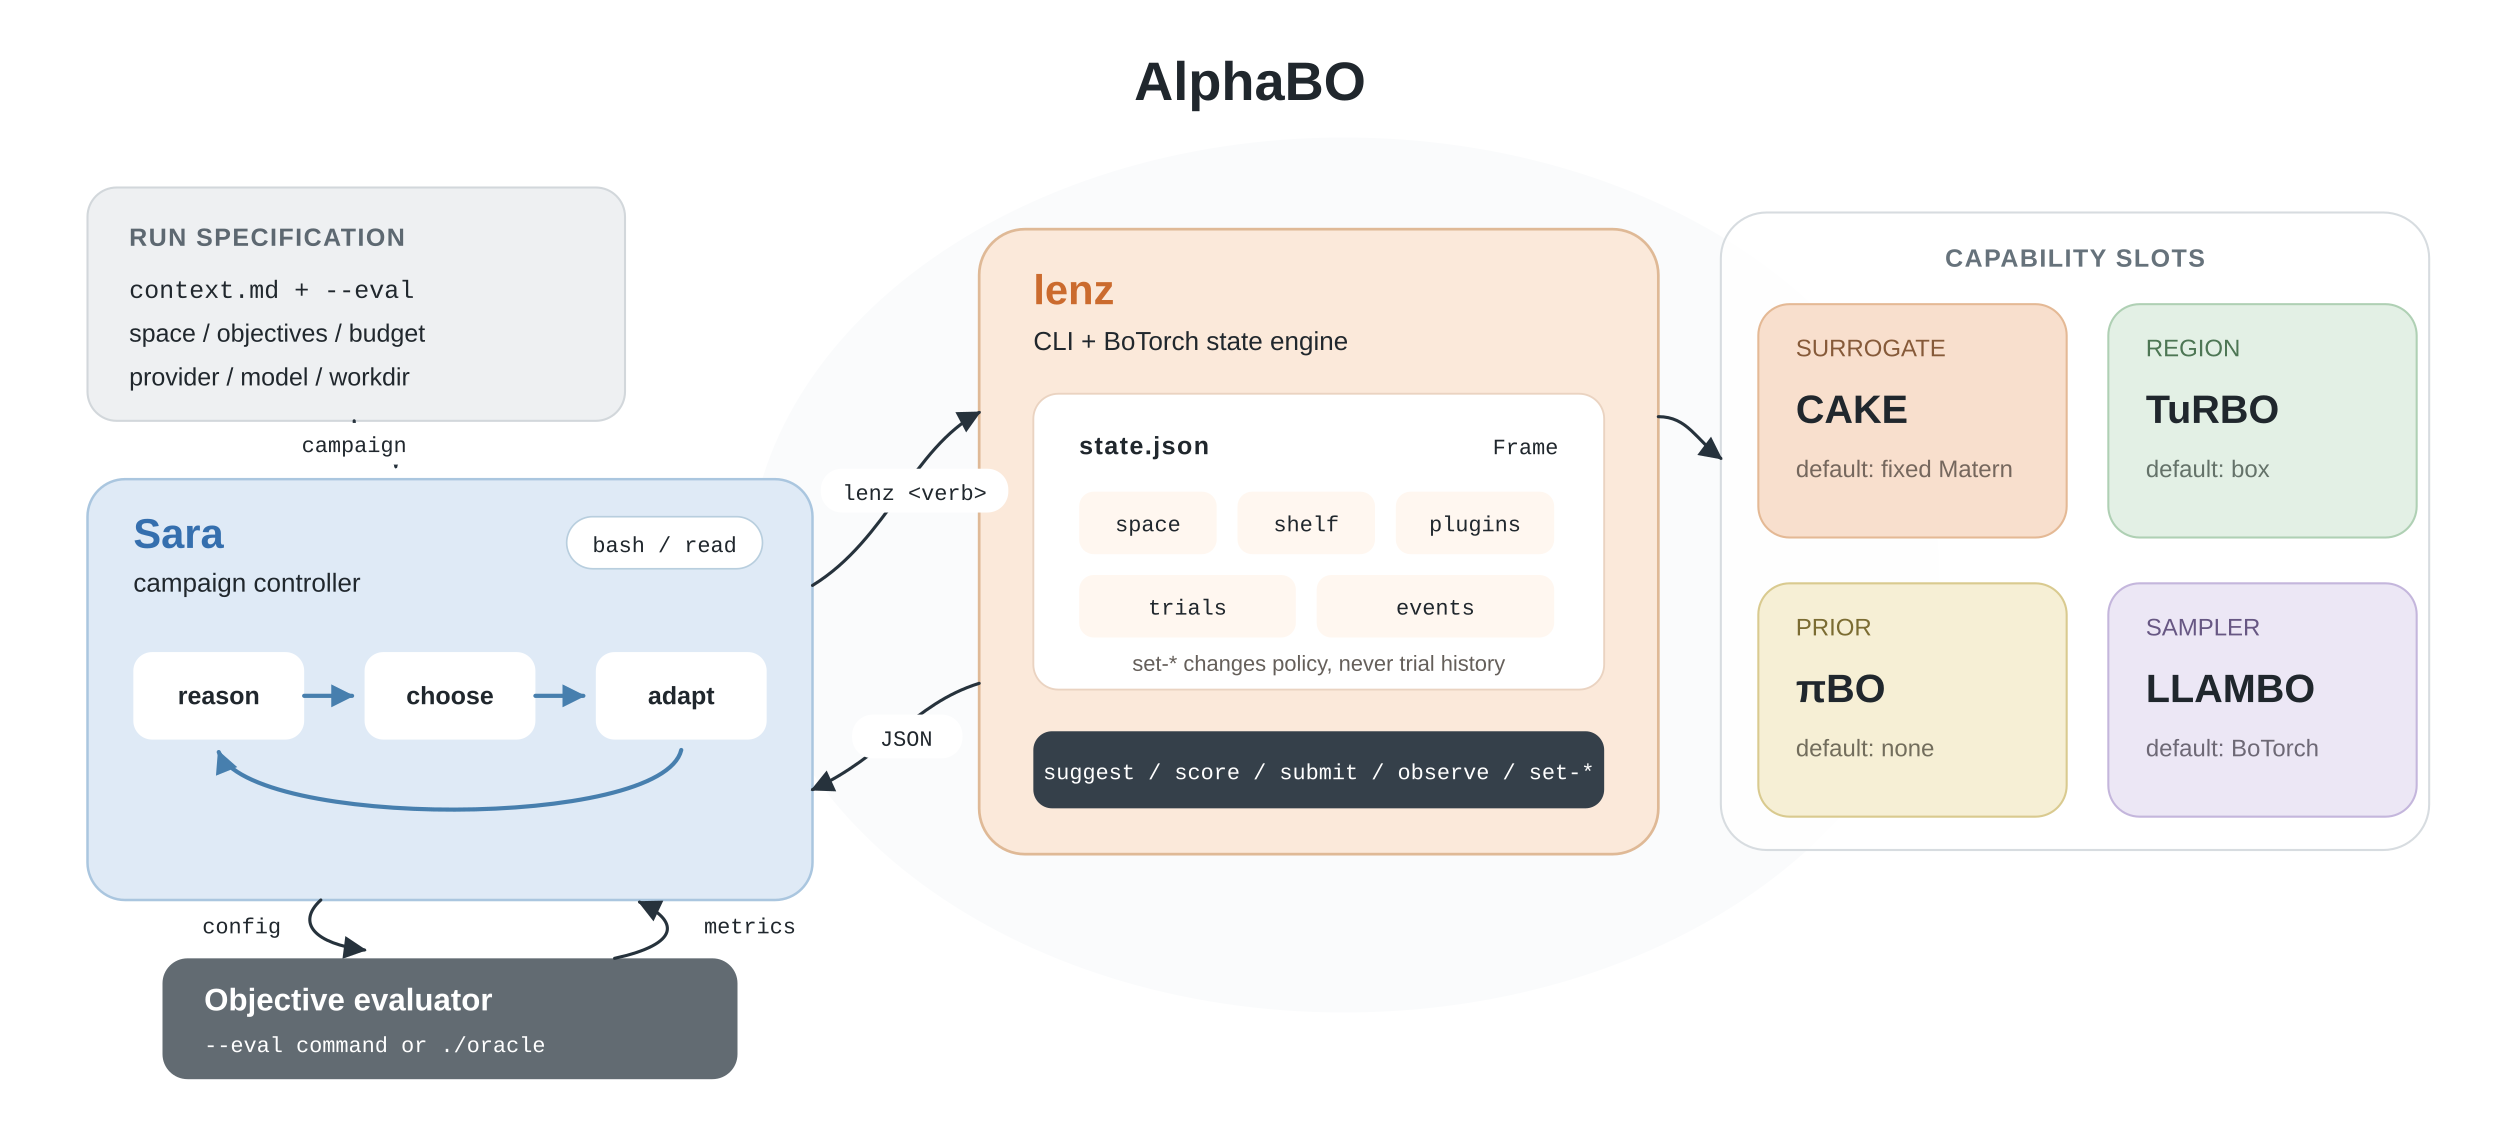
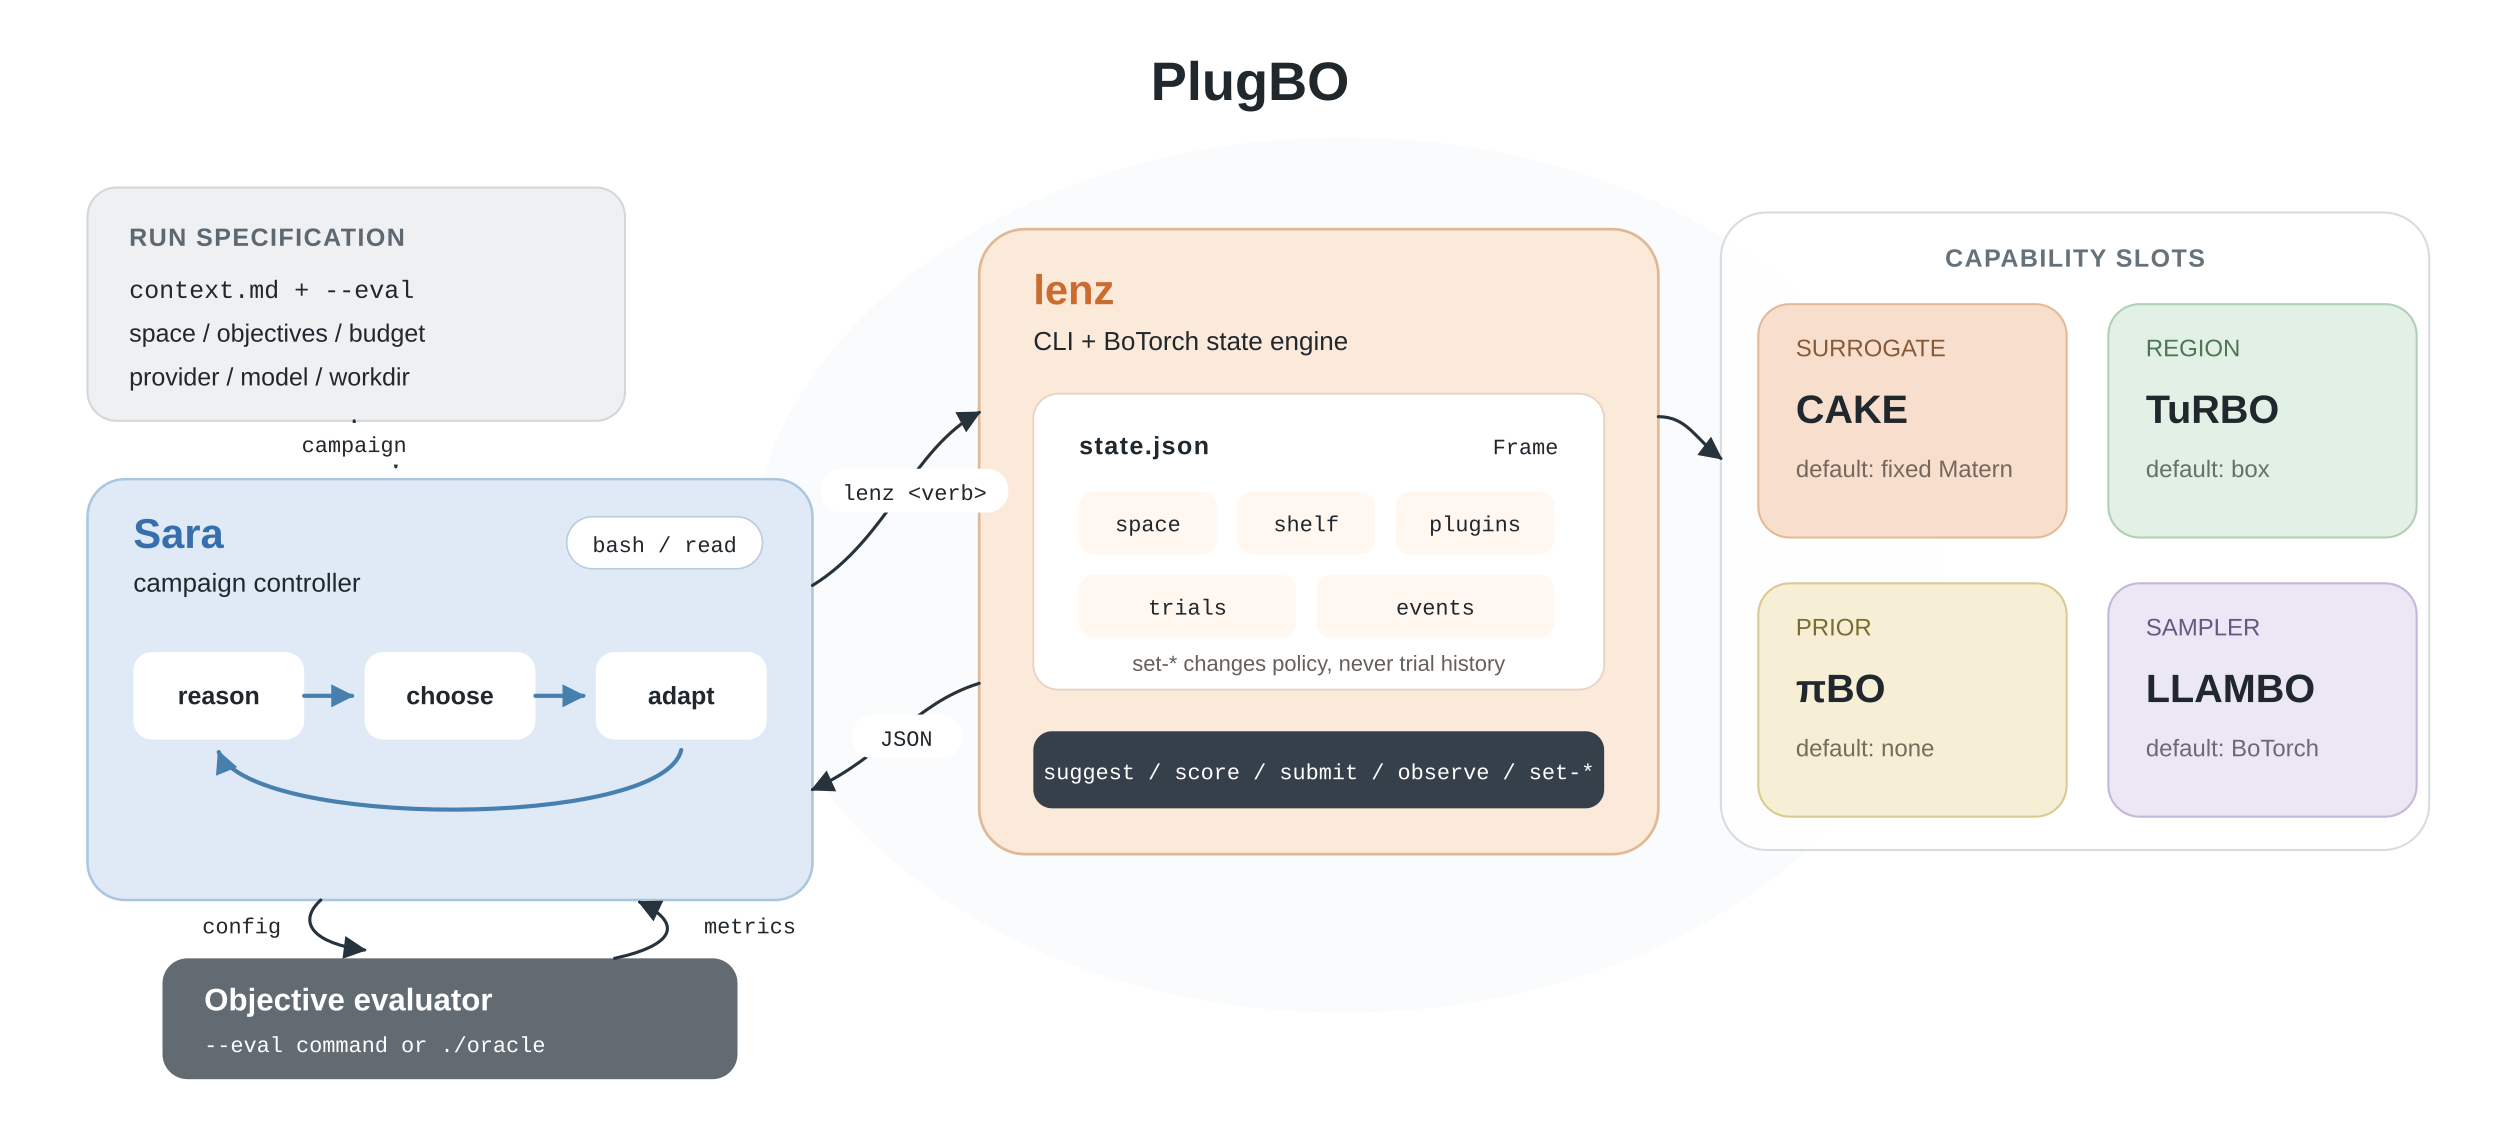
<svg xmlns="http://www.w3.org/2000/svg" viewBox="0 0 1200 540" role="img" aria-labelledby="title desc">
  <defs>
    <marker id="arrow" markerWidth="11" markerHeight="11" refX="10" refY="5.5" orient="auto" markerUnits="userSpaceOnUse">
      <path d="M0,0 L11,5.5 L0,11 Z" fill="#26323c" />
    </marker>
    <marker id="arrow-blue" markerWidth="11" markerHeight="11" refX="10" refY="5.5" orient="auto" markerUnits="userSpaceOnUse">
      <path d="M0,0 L11,5.5 L0,11 Z" fill="#477fae" />
    </marker>
    <style>
      .sans { font-family: Arial, Helvetica, sans-serif; fill: #20272d; }
      .mono { font-family: "Courier New", Courier, monospace; font-style: normal; fill: #20272d; }
      .title { font-size: 26px; font-weight: 700; }
      .module { font-size: 20px; font-weight: 700; }
      .subtitle { font-size: 12.5px; }
      .label { font-size: 12px; font-weight: 700; letter-spacing: 0.7px; }
      .body { font-size: 12px; }
      .small { font-size: 10.5px; }
      .line { fill: none; stroke: #26323c; stroke-width: 1.5; stroke-linecap: round; stroke-linejoin: round; }
      .blue-line { fill: none; stroke: #477fae; stroke-width: 2; stroke-linecap: round; stroke-linejoin: round; }
    </style>
  </defs>
  <rect width="1200" height="540" fill="#ffffff" />
  <ellipse cx="645" cy="276" rx="286" ry="210" fill="#fafbfc" />
  <g class="sans">
-     <text x="600" y="48" text-anchor="middle" class="title">AlphaBO</text>
+     <text x="600" y="48" text-anchor="middle" class="title">PlugBO</text>
  </g>
  <g class="sans" transform="translate(0,-20)">
    <rect x="42" y="110" width="258" height="112" rx="14" fill="#eef0f2" stroke="#d2d7db" stroke-width="1" />
    <text x="62" y="138" class="label" fill="#5d6871">RUN SPECIFICATION</text>
    <text x="62" y="163" class="mono body">context.md + --eval</text>
    <text x="62" y="184" class="body">space / objectives / budget</text>
    <text x="62" y="205" class="body">provider / model / workdir</text>
  </g>
  <g class="sans" transform="translate(0,-52)">
    <rect x="42" y="282" width="348" height="202" rx="18" fill="#dfeaf6" stroke="#aac6df" stroke-width="1.2" />
    <text x="64" y="315" class="module" fill="#356fae">Sara</text>
    <text x="64" y="336" class="subtitle">campaign controller</text>
    <rect x="272" y="300" width="94" height="25" rx="12.5" fill="#ffffff" stroke="#b8cede" stroke-width="0.8" />
    <text x="319" y="317" text-anchor="middle" class="mono small" fill="#506576">bash / read</text>
    <rect x="64" y="365" width="82" height="42" rx="9" fill="#ffffff" />
    <text x="105" y="390" text-anchor="middle" class="body" font-weight="700">reason</text>
    <rect x="175" y="365" width="82" height="42" rx="9" fill="#ffffff" />
    <text x="216" y="390" text-anchor="middle" class="body" font-weight="700">choose</text>
    <rect x="286" y="365" width="82" height="42" rx="9" fill="#ffffff" />
    <text x="327" y="390" text-anchor="middle" class="body" font-weight="700">adapt</text>
    <path d="M146,386 H169" class="blue-line" marker-end="url(#arrow-blue)" />
    <path d="M257,386 H280" class="blue-line" marker-end="url(#arrow-blue)" />
    <path d="M327,412 C318,450 120,450 105,413" class="blue-line" marker-end="url(#arrow-blue)" />
  </g>
  <g class="sans" transform="translate(0,-72)">
    <rect x="78" y="532" width="276" height="58" rx="12" fill="#626b72" />
    <text x="98" y="557" font-size="15" font-weight="700" fill="#ffffff">Objective evaluator</text>
    <text x="98" y="577" class="mono small" style="fill:#ffffff">--eval command or ./oracle</text>
  </g>
  <g class="sans" transform="translate(0,-74)">
    <rect x="470" y="184" width="326" height="300" rx="22" fill="#fbe9da" stroke="#dfb996" stroke-width="1.3" />
    <text x="496" y="220" class="module" fill="#cb6b2e">lenz</text>
    <text x="496" y="242" class="subtitle">CLI + BoTorch state engine</text>
    <rect x="496" y="263" width="274" height="142" rx="12" fill="#ffffff" stroke="#ead3c1" stroke-width="0.9" />
    <text x="518" y="292" class="label">state.json</text>
    <text x="748" y="292" text-anchor="end" class="mono small" fill="#7a6657">Frame</text>
    <rect x="518" y="310" width="66" height="30" rx="7" fill="#fff7f0" />
    <text x="551" y="329" text-anchor="middle" class="mono small">space</text>
    <rect x="594" y="310" width="66" height="30" rx="7" fill="#fff7f0" />
    <text x="627" y="329" text-anchor="middle" class="mono small">shelf</text>
    <rect x="670" y="310" width="76" height="30" rx="7" fill="#fff7f0" />
    <text x="708" y="329" text-anchor="middle" class="mono small">plugins</text>
    <rect x="518" y="350" width="104" height="30" rx="7" fill="#fff7f0" />
    <text x="570" y="369" text-anchor="middle" class="mono small">trials</text>
    <rect x="632" y="350" width="114" height="30" rx="7" fill="#fff7f0" />
    <text x="689" y="369" text-anchor="middle" class="mono small">events</text>
    <text x="633" y="396" text-anchor="middle" class="small" fill="#655f5a">set-* changes policy, never trial history</text>
    <rect x="496" y="425" width="274" height="37" rx="9" fill="#35404a" />
    <text x="633" y="448" text-anchor="middle" class="mono small" style="fill:#ffffff">suggest / score / submit / observe / set-*</text>
  </g>
  <g class="sans">
    <rect x="826" y="102" width="340" height="306" rx="22" fill="#ffffff" fill-opacity="0.76" stroke="#d7dce0" stroke-width="1" />
    <text x="996" y="128" text-anchor="middle" class="label" fill="#66727b">CAPABILITY SLOTS</text>
    <rect x="844" y="146" width="148" height="112" rx="15" fill="#f8dfcd" stroke="#e4b995" stroke-width="1" />
    <text x="862" y="171" font-size="11.5" fill="#865a39">SURROGATE</text>
    <text x="862" y="203" font-size="19" font-weight="700">CAKE</text>
    <text x="862" y="229" font-size="11.5" fill="#75675d">default: fixed Matern</text>
    <rect x="1012" y="146" width="148" height="112" rx="15" fill="#e3f0e5" stroke="#afd0b4" stroke-width="1" />
    <text x="1030" y="171" font-size="11.5" fill="#4d7654">REGION</text>
    <text x="1030" y="203" font-size="19" font-weight="700">TuRBO</text>
    <text x="1030" y="229" font-size="11.5" fill="#647269">default: box</text>
    <rect x="844" y="280" width="148" height="112" rx="15" fill="#f6efd5" stroke="#d9ca8f" stroke-width="1" />
    <text x="862" y="305" font-size="11.5" fill="#7b6c32">PRIOR</text>
    <text x="862" y="337" font-size="19" font-weight="700">πBO</text>
    <text x="862" y="363" font-size="11.5" fill="#726d5c">default: none</text>
    <rect x="1012" y="280" width="148" height="112" rx="15" fill="#ece7f5" stroke="#c4b6dc" stroke-width="1" />
    <text x="1030" y="305" font-size="11.5" fill="#675783">SAMPLER</text>
    <text x="1030" y="337" font-size="19" font-weight="700">LLAMBO</text>
    <text x="1030" y="363" font-size="11.5" fill="#6d6875">default: BoTorch</text>
  </g>
  <path d="M170,202 C170,213 190,216 190,224" class="line" marker-end="url(#arrow)" />
  <rect x="128" y="203" width="84" height="20" rx="10" fill="#ffffff" />
  <text x="170" y="217" text-anchor="middle" class="mono small">campaign</text>
  <path d="M390,281 C426,259 438,215 470,198" class="line" marker-end="url(#arrow)" />
  <rect x="394" y="225" width="90" height="21" rx="10" fill="#ffffff" />
  <text x="439" y="240" text-anchor="middle" class="mono small">lenz &lt;verb&gt;</text>
  <path d="M470,328 C438,338 425,363 390,379" class="line" marker-end="url(#arrow)" />
  <rect x="409" y="343" width="53" height="21" rx="10" fill="#ffffff" />
  <text x="435" y="358" text-anchor="middle" class="mono small">JSON</text>
  <path d="M154,432 C142,443 151,453 175,456" class="line" marker-end="url(#arrow)" />
  <rect x="88" y="435" width="56" height="19" rx="9.5" fill="#ffffff" />
  <text x="116" y="448" text-anchor="middle" class="mono small">config</text>
  <path d="M295,460 C327,453 326,442 307,433" class="line" marker-end="url(#arrow)" />
  <rect x="331" y="435" width="59" height="19" rx="9.5" fill="#ffffff" />
  <text x="360" y="448" text-anchor="middle" class="mono small">metrics</text>
  <path d="M796,200 C810,200 814,211 826,220" class="line" marker-end="url(#arrow)" />
</svg>
